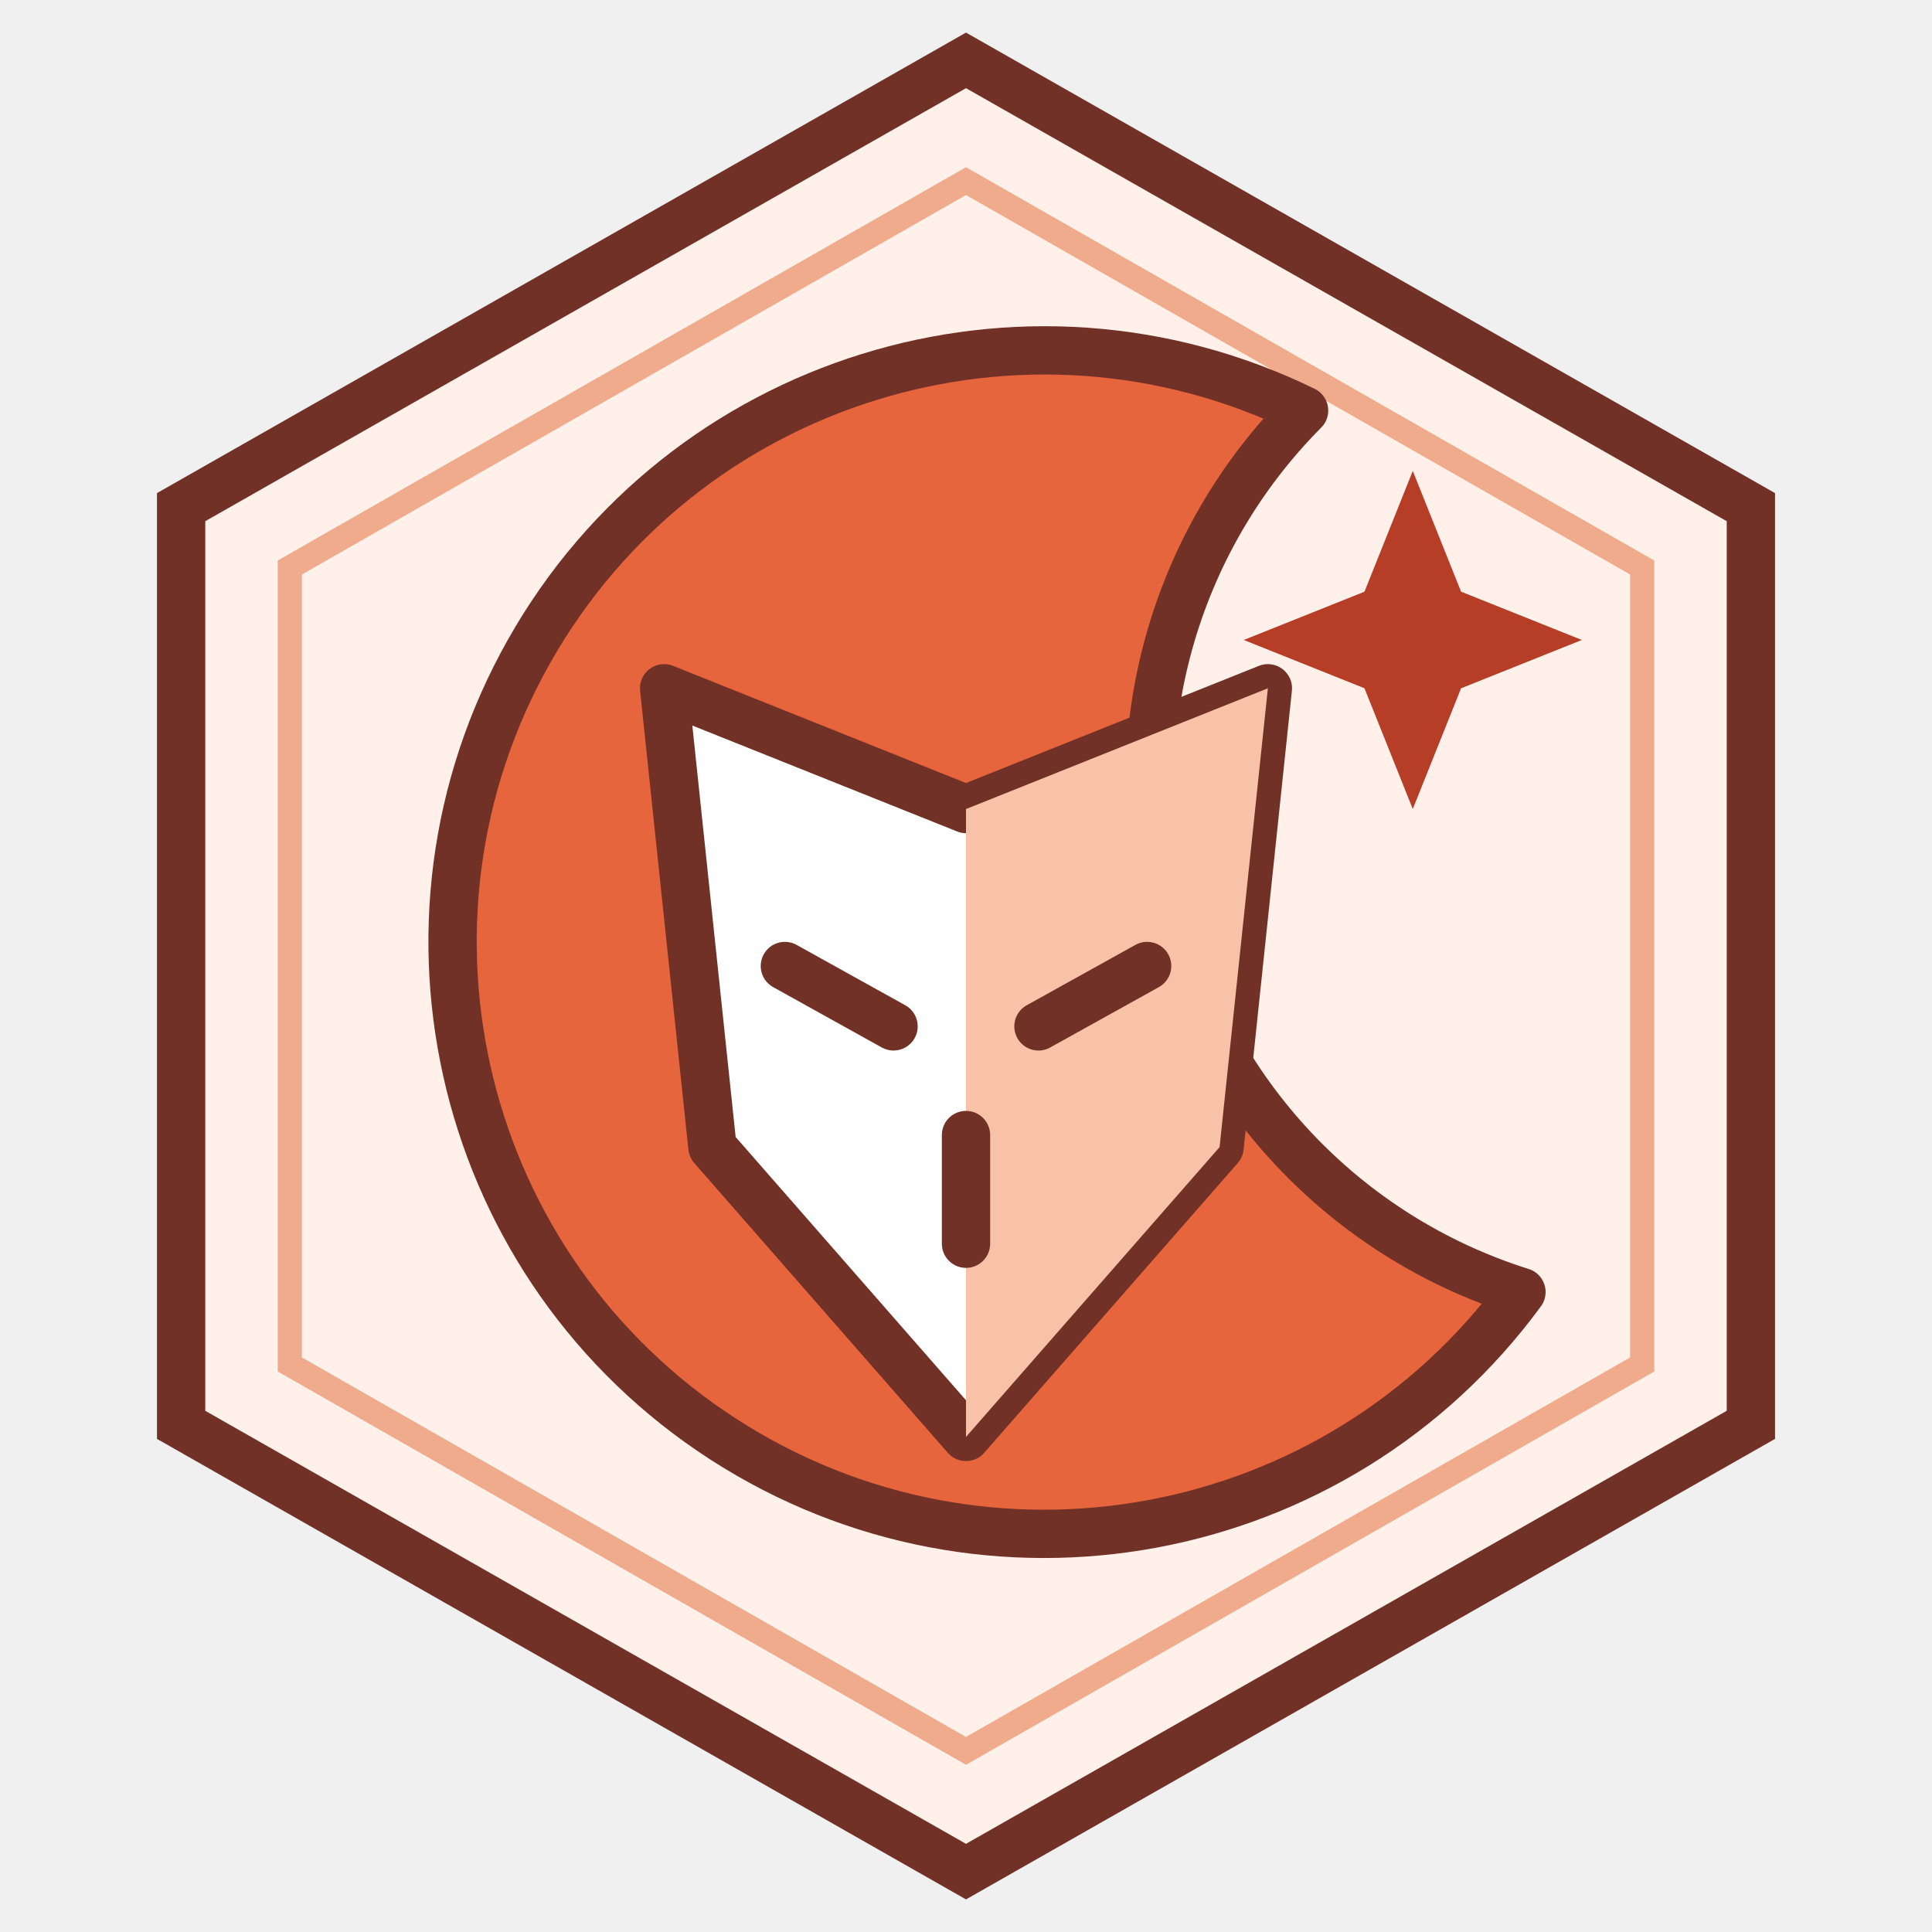
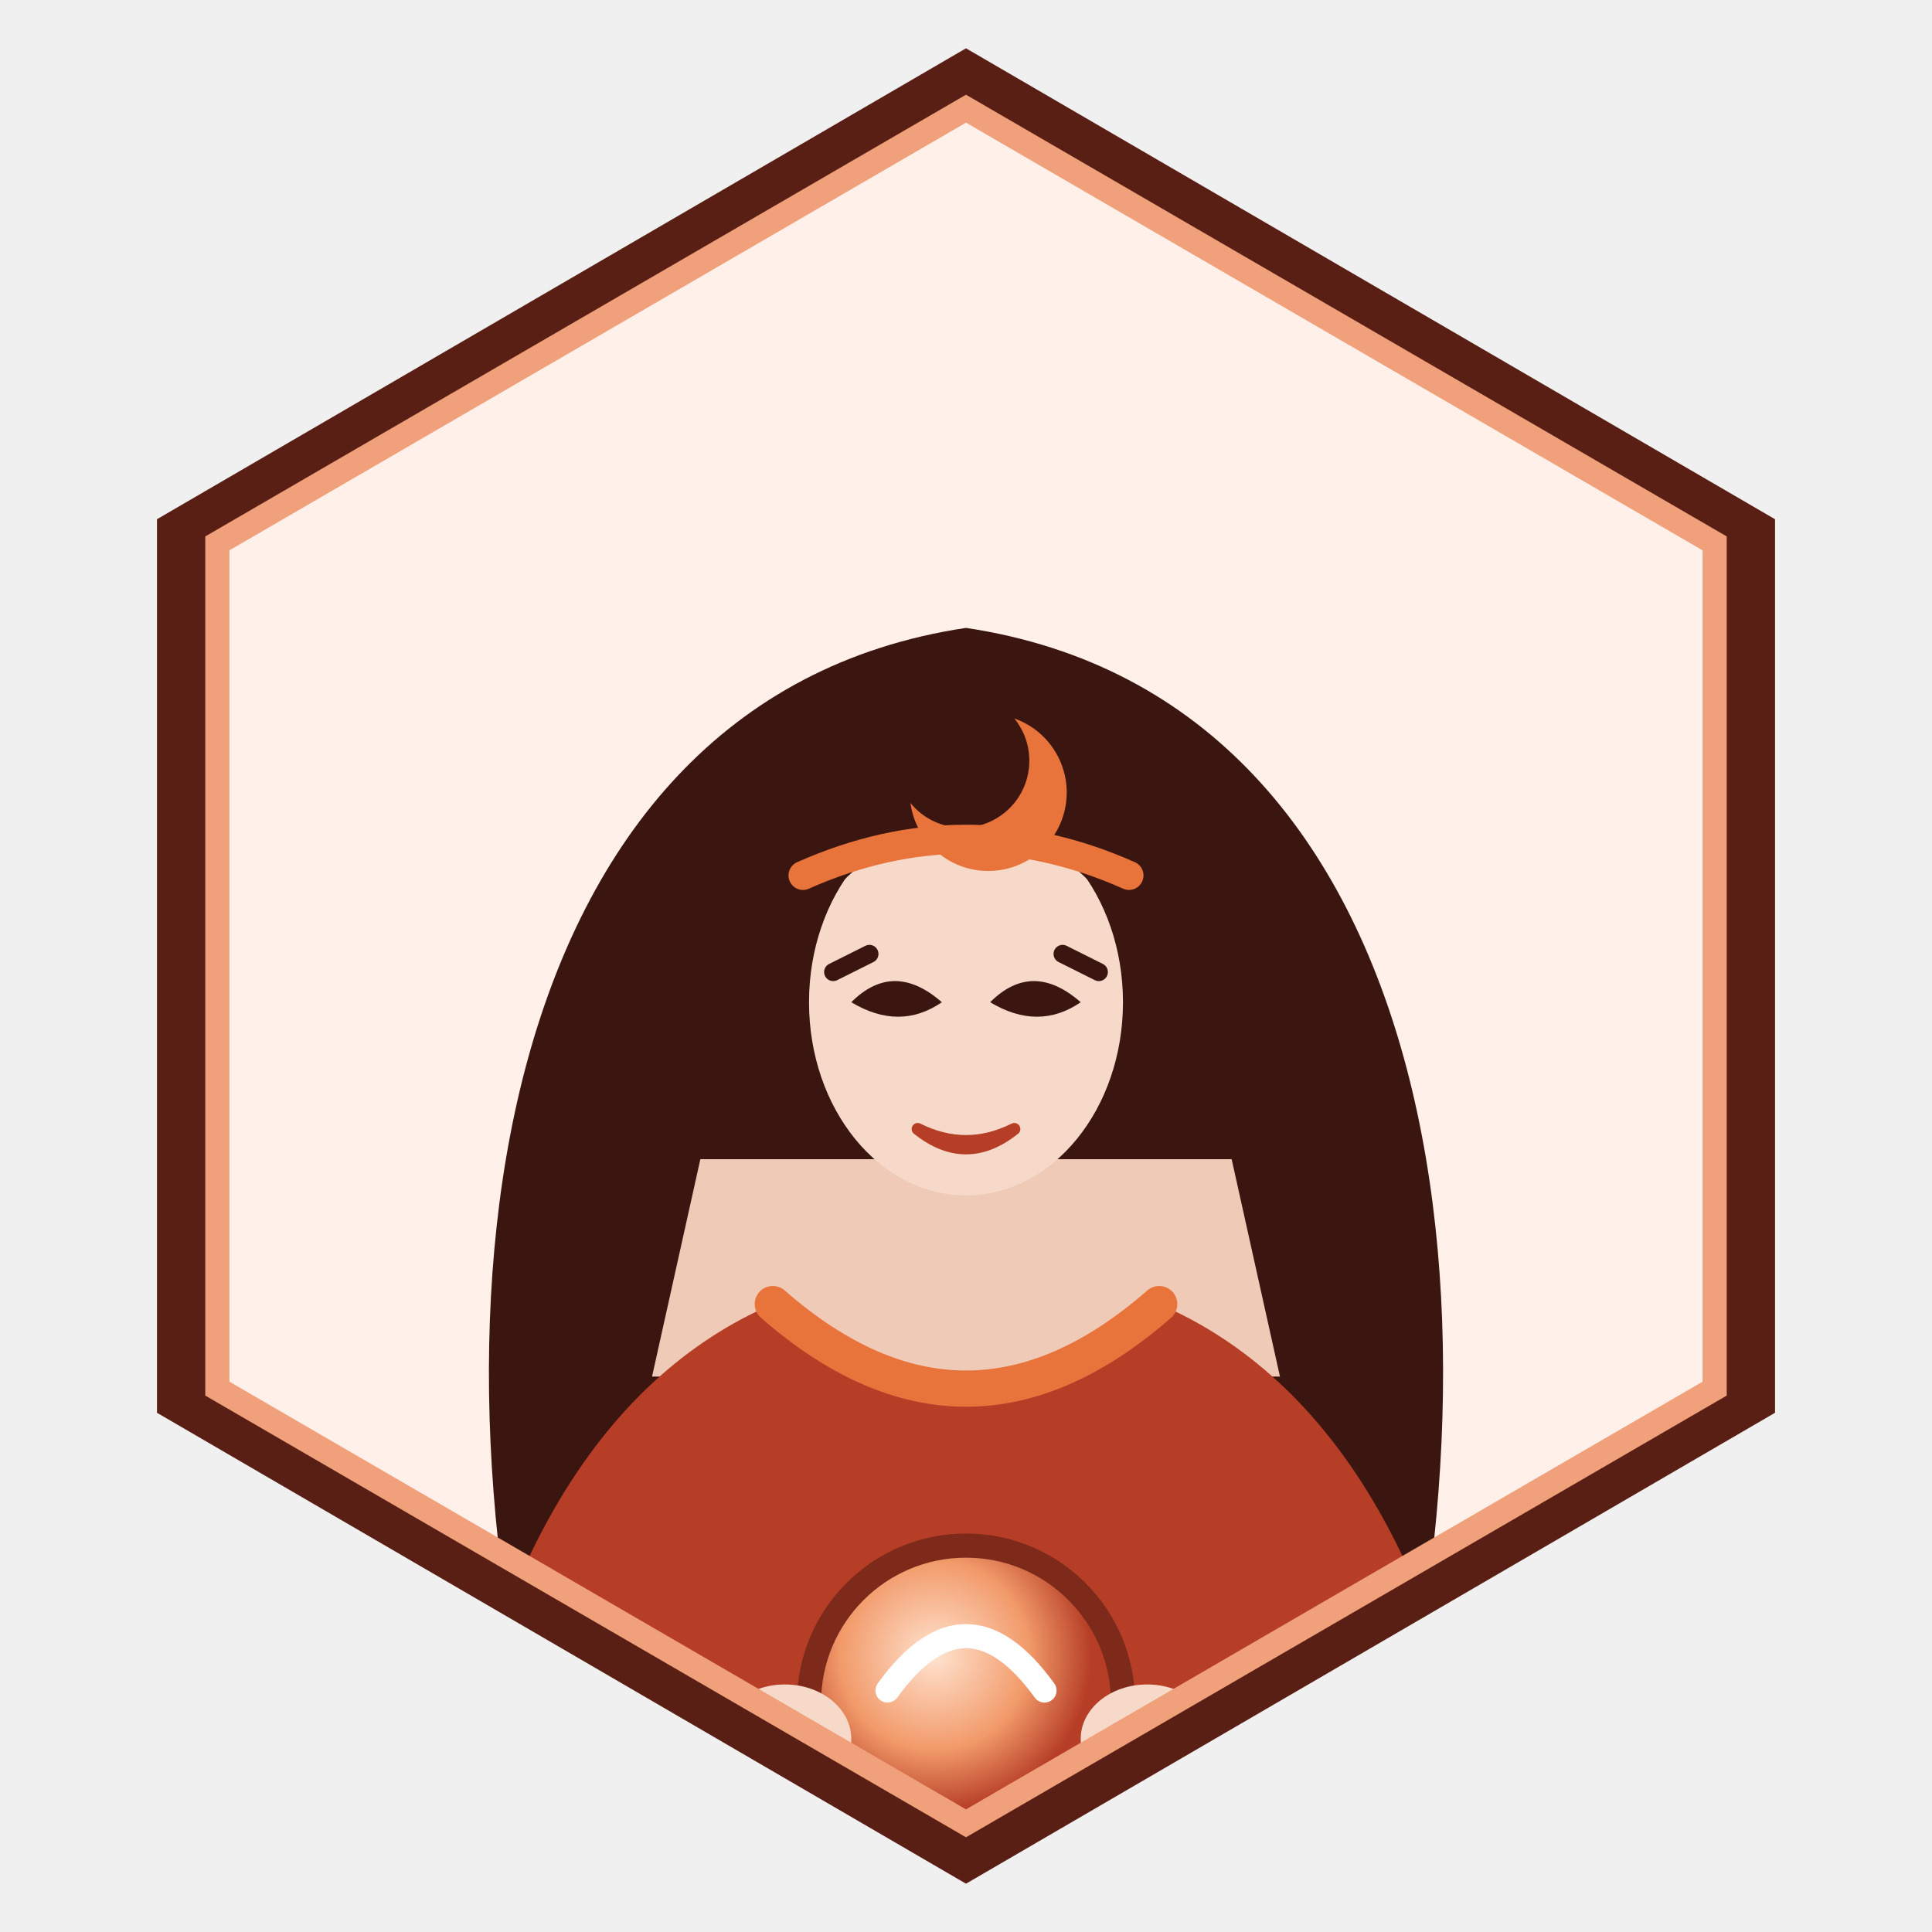
- <svg xmlns="http://www.w3.org/2000/svg" viewBox="0 0 160 160" fill="none">
-   <path d="M80 5 145 42v76l-65 37-65-37V42Z" fill="#fff0e9" stroke="#713126" stroke-width="4" />
-   <path d="m80 15 56 32v66l-56 32-56-32V47Z" stroke="#efab8b" stroke-width="2" />
-   <path d="M108 34a49 49 0 1 0 18 73 44 44 0 0 1-18-73Z" fill="#e6653d" stroke="#713126" stroke-width="4" stroke-linejoin="round" />
-   <path d="m55 57 25 10 25-10-4 38-21 24-21-24Z" fill="#fff" stroke="#713126" stroke-width="4" stroke-linejoin="round" />
-   <path d="m80 67 25-10-4 38-21 24Z" fill="#f7c2a8" />
-   <path d="m65 80 9 5m21-5-9 5m-6 9v9" stroke="#713126" stroke-width="4" stroke-linecap="round" />
-   <path d="m117 39 4 10 10 4-10 4-4 10-4-10-10-4 10-4Z" fill="#b63d26" />
+ <svg xmlns="http://www.w3.org/2000/svg" viewBox="0 0 160 160">
+   <defs>
+     <clipPath id="hex">
+       <path d="m80 9 62 36v70l-62 36-62-36V45Z" />
+     </clipPath>
+     <radialGradient id="orb" cx=".4" cy=".35">
+       <stop offset="0" stop-color="#ffe3cf" />
+       <stop offset=".6" stop-color="#f29a6a" />
+       <stop offset="1" stop-color="#b63d26" />
+     </radialGradient>
+   </defs>
+   <path d="m80 4 67 39v74l-67 39-67-39V43Z" fill="#5a1f14" />
+   <path d="m80 9 62 36v70l-62 36-62-36V45Z" fill="#fff0e9" />
+   <g clip-path="url(#hex)">
+     <path d="M46 152c-12-42-6-94 34-100 40 6 46 58 34 100-9-11-15-32-15-54H61c0 22-6 43-15 54Z" fill="#3b1510" />
+     <path d="M58 96h44l4 18H54Z" fill="#efcab7" />
+     <path d="M36 160c3-30 14-46 28-52q16 14 32 0c14 6 25 22 28 52Z" fill="#b63d26" />
+     <path d="M64 108q16 14 32 0" stroke="#e8743b" stroke-width="3" fill="none" stroke-linecap="round" />
+     <path d="M74 98h12l2 12q-8 5-16 0Z" fill="#efcab7" />
+     <ellipse cx="80" cy="83" rx="13" ry="16" fill="#f6d9c8" />
+     <path d="M66.5 78q3.5-17 13.5-17t13.5 17q-4-9-13.5-9t-13.5 9Z" fill="#3b1510" />
+     <path d="M66.5 72.5q13.5-6 27 0" stroke="#e8743b" stroke-width="2.4" fill="none" stroke-linecap="round" />
+     <path d="M84 59.5a6.5 6.5 0 1 1-8.6 7 5 5 0 1 0 8.6-7Z" fill="#e8743b" />
+     <path d="M70.5 83q3.5-3.5 7.5 0-3.5 2.4-7.5 0ZM82 83q3.5-3.5 7.5 0-3.5 2.4-7.5 0Z" fill="#3b1510" />
+     <path d="M69 80.5l3-1.5M91 80.5l-3-1.5" stroke="#3b1510" stroke-width="1.5" stroke-linecap="round" />
+     <path d="M76 93.5q4 2 8 0-4 3.2-8 0Z" fill="#b63d26" stroke="#b63d26" stroke-linejoin="round" />
+     <circle cx="80" cy="141" r="13" fill="url(#orb)" stroke="#7d2a1b" stroke-width="2" />
+     <path d="M73.5 140q6.5-9 13 0" stroke="#fff" stroke-width="2" fill="none" stroke-linecap="round" />
+     <ellipse cx="65" cy="144" rx="5.5" ry="4.5" fill="#f6d9c8" />
+     <ellipse cx="95" cy="144" rx="5.5" ry="4.5" fill="#f6d9c8" />
+   </g>
+   <path d="m80 9 62 36v70l-62 36-62-36V45Z" fill="none" stroke="#f0a07a" stroke-width="2" />
</svg>
